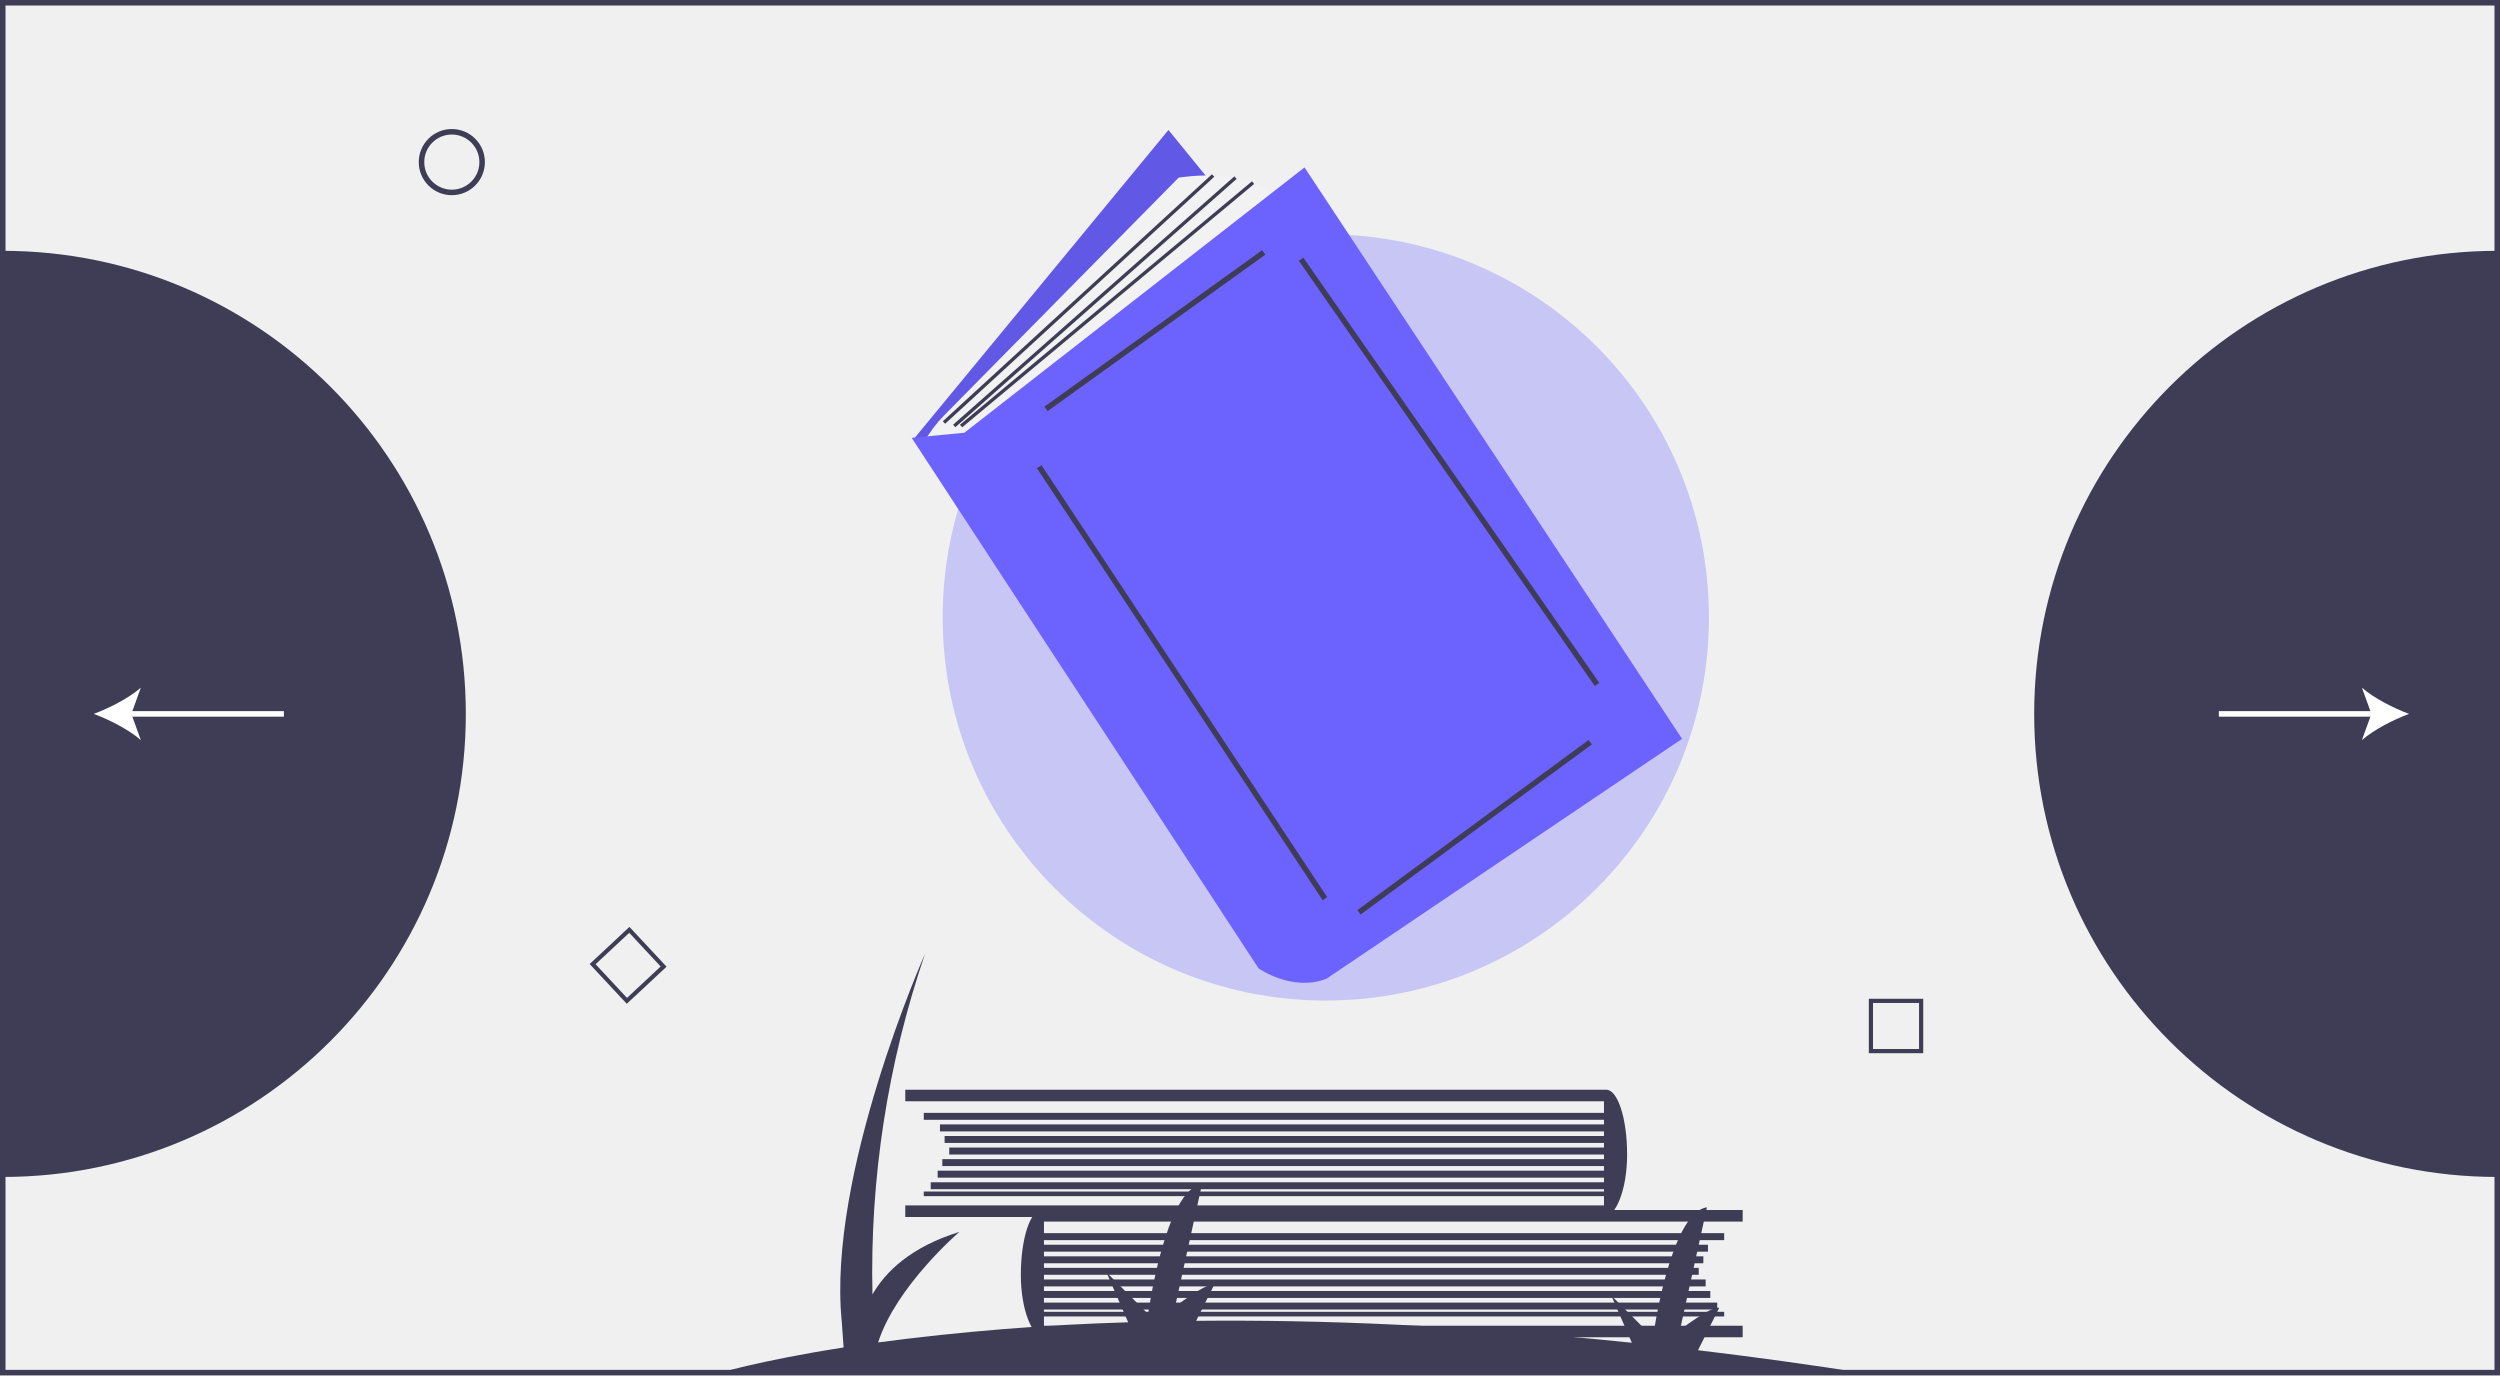
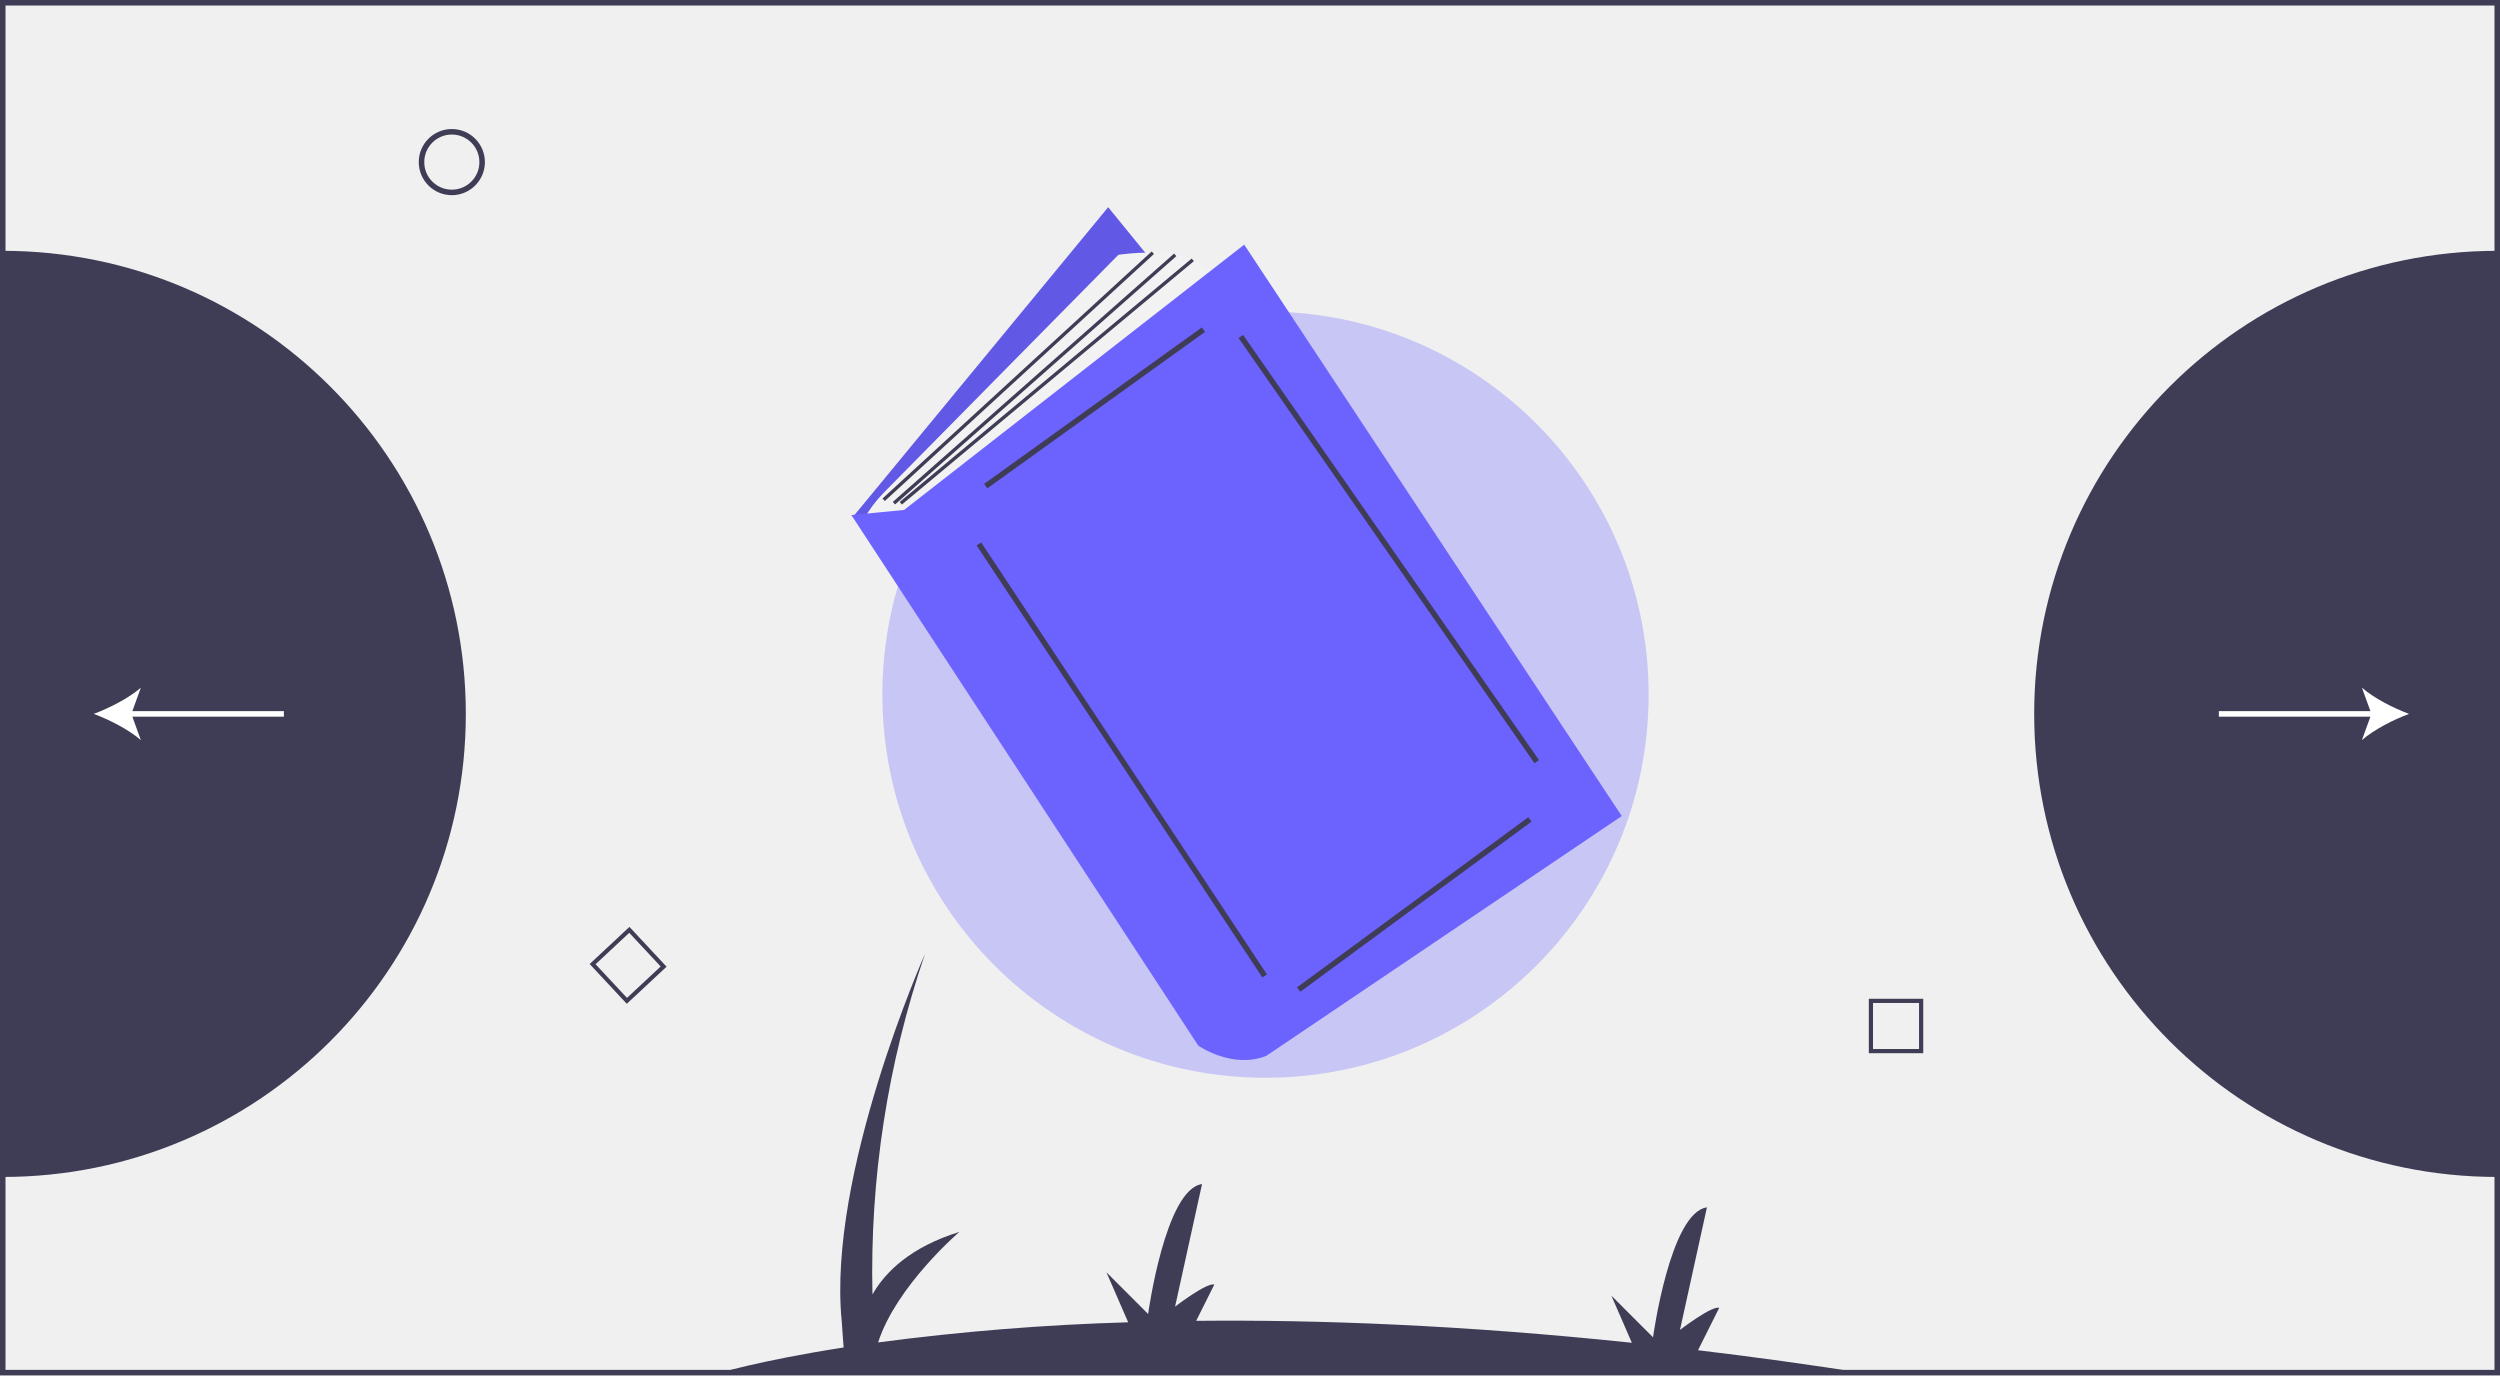
- <svg xmlns="http://www.w3.org/2000/svg" id="bb0a85c3-2a90-4fa3-9a82-29d5c391561c" data-name="Layer 1" width="1036" height="569.971" viewBox="0 0 1036 569.971">
-   <circle cx="549.411" cy="255.859" r="158.77" fill="#6c63ff" opacity="0.3" />
+ <svg xmlns="http://www.w3.org/2000/svg" id="b9bf6650-716f-405e-b16b-128ee0039b2f" data-name="Layer 1" width="1036" height="569.971" viewBox="0 0 1036 569.971">
  <path d="M275.036,460.851c0,105.976-85.918,191.894-191.894,191.894V268.957C189.118,268.957,275.036,354.875,275.036,460.851Z" transform="translate(-82 -165.0143)" fill="#3f3d56" />
  <path d="M924.964,460.851c0,105.976,85.918,191.894,191.894,191.894V268.957C1010.882,268.957,924.964,354.875,924.964,460.851Z" transform="translate(-82 -165.0143)" fill="#3f3d56" />
  <path d="M269.237,245.897a13.707,13.707,0,1,1,13.707-13.707A13.722,13.722,0,0,1,269.237,245.897Zm0-25.129a11.422,11.422,0,1,0,11.422,11.422A11.435,11.435,0,0,0,269.237,220.768Z" transform="translate(-82 -165.0143)" fill="#3f3d56" />
  <path d="M878.989,601.46H856.44V578.911H878.989Zm-20.814-1.735h19.08V580.646H858.175Z" transform="translate(-82 -165.0143)" fill="#3f3d56" />
  <path d="M341.735,580.992l-15.38-16.489,16.489-15.38,15.38,16.489Zm-12.929-16.404,13.014,13.953,13.953-13.014-13.014-13.953Z" transform="translate(-82 -165.0143)" fill="#3f3d56" />
  <path d="M82,165.014V734.986H1118V165.014ZM1115.716,732.701H84.284V167.299h1031.431Z" transform="translate(-82 -165.0143)" fill="#3f3d56" />
  <path d="M856.898,734.415q-37.048-5.8-71.243-9.867l8.778-17.557c-3.047-1.016-16.251,9.141-16.251,9.141L789.355,665.348c-15.235,2.031-22.345,53.831-22.345,53.831L749.743,701.913l8.5,19.549c-69.758-7.33-129.953-9.617-180.554-9.093l7.513-15.027c-3.047-1.016-16.251,9.141-16.251,9.141l11.173-50.784c-15.235,2.031-22.345,53.831-22.345,53.831l-17.267-17.267,9.002,20.706a1013.499,1013.499,0,0,0-103.623,8.345c7.497-23.356,33.679-45.809,33.679-45.809-20.131,6.263-30.605,16.467-36.026,25.925a407.859,407.859,0,0,1,21.806-141.205s-40.627,91.411-34.533,152.352l.773,10.825c-35.345,5.514-53.081,11.012-53.081,11.012Z" transform="translate(-82 -165.0143)" fill="#3f3d56" />
-   <path d="M514.62,719.182c-.315.108.324,0,0,0Z" transform="translate(-82 -165.0143)" fill="#3f3d56" />
-   <path d="M804.164,671.244v-4.794H513.661c-4.766,0-8.629,12.019-8.629,26.845s4.822,25.886,9.588,25.886H804.164v-4.794H514.62v-3.835H796.494v-1.918H514.62v-.959H793.618v-2.876H514.62v-1.918h276.122v-2.876H514.62v-1.918H788.824v-2.876H514.62v-1.918H785.948V690.419H514.62V688.502H787.865v-2.876H514.62v-1.918H789.783V680.832H514.62v-1.918H796.494v-2.876H514.62v-4.794Z" transform="translate(-82 -165.0143)" fill="#3f3d56" />
-   <path d="M746.689,669.327c.315.108-.324,0,0,0Z" transform="translate(-82 -165.0143)" fill="#3f3d56" />
-   <path d="M457.145,621.389v-4.794H747.648c4.766,0,8.629,12.019,8.629,26.845s-4.822,25.886-9.588,25.886H457.145V664.533H746.689v-3.835H464.815v-1.918H746.689v-.959H467.691v-2.876H746.689V653.028H470.568v-2.876h276.122v-1.918H472.485V645.358H746.689v-1.918H475.361v-2.876H746.689V638.647H473.444v-2.876H746.689v-1.918H471.526v-2.876H746.689v-1.918H464.815v-2.876H746.689V621.389Z" transform="translate(-82 -165.0143)" fill="#3f3d56" />
-   <polygon points="484.209 53.873 378.496 182.137 534.951 366.782 639.254 244.156 484.209 53.873" fill="#6c63ff" />
-   <polygon points="484.209 53.873 378.496 182.137 534.951 366.782 639.254 244.156 484.209 53.873" opacity="0.1" />
-   <path d="M464.725,348.561h0a53.131,53.131,0,0,1,8.619-11.508l97.094-98.433s33.828-5.638,40.876,11.276L487.277,351.38Z" transform="translate(-82 -165.0143)" fill="#f2f2f2" />
-   <path d="M459.792,346.447,603.561,566.33s14.095,9.867,28.19,4.229l147.293-99.37L622.589,234.392,481.639,344.333Z" transform="translate(-82 -165.0143)" fill="#6c63ff" />
-   <rect x="505.025" y="300.905" width="111.092" height="2.284" transform="translate(-152.9162 218.8651) rotate(-35.7003)" fill="#3f3d56" />
-   <rect x="570.705" y="340.621" width="2.284" height="214.62" transform="translate(-234.219 224.781) rotate(-33.48132)" fill="#3f3d56" />
-   <rect x="633.581" y="506.693" width="118.967" height="2.285" transform="translate(-248.14 344.5059) rotate(-36.34406)" fill="#3f3d56" />
-   <rect x="681.352" y="253.212" width="2.284" height="214.661" transform="translate(-165.6397 289.4846) rotate(-34.83794)" fill="#3f3d56" />
-   <rect x="453.256" y="288.219" width="151.386" height="1.409" transform="translate(-138.1136 268.7029) rotate(-42.54484)" fill="#3f3d56" />
-   <rect x="457.968" y="289.377" width="155.492" height="1.41" transform="translate(-139.8742 262.1463) rotate(-41.43847)" fill="#3f3d56" />
-   <rect x="462.004" y="290.42" width="157.533" height="1.41" transform="translate(-143.0197 248.73) rotate(-39.81273)" fill="#3f3d56" />
+   <circle cx="524.425" cy="287.859" r="158.77" fill="#6c63ff" opacity="0.3" />
+   <polygon points="459.223 85.873 353.51 214.137 509.965 398.782 614.268 276.156 459.223 85.873" fill="#6c63ff" />
+   <polygon points="459.223 85.873 353.51 214.137 509.965 398.782 614.268 276.156 459.223 85.873" opacity="0.1" />
+   <path d="M439.739,380.561h0a53.131,53.131,0,0,1,8.619-11.508l97.094-98.433s33.828-5.638,40.876,11.276L462.291,383.38Z" transform="translate(-82 -165.0143)" fill="#f2f2f2" />
+   <path d="M434.805,378.447l143.769,219.882s14.095,9.867,28.19,4.229l147.293-99.37L597.603,266.392,456.653,376.333Z" transform="translate(-82 -165.0143)" fill="#6c63ff" />
+   <rect x="480.039" y="332.905" width="111.092" height="2.284" transform="translate(-176.2851 210.2979) rotate(-35.7003)" fill="#3f3d56" />
+   <rect x="545.719" y="372.621" width="2.284" height="214.62" transform="translate(-256.0184 216.3069) rotate(-33.48132)" fill="#3f3d56" />
+   <rect x="608.595" y="538.693" width="118.967" height="2.285" transform="translate(-271.9647 335.9232) rotate(-36.34406)" fill="#3f3d56" />
+   <rect x="656.366" y="285.212" width="2.284" height="214.661" transform="translate(-188.3982 280.9464) rotate(-34.83794)" fill="#3f3d56" />
+   <rect x="428.269" y="320.219" width="151.386" height="1.409" transform="translate(-166.3287 260.2321) rotate(-42.54484)" fill="#3f3d56" />
+   <rect x="432.981" y="321.377" width="155.492" height="1.41" transform="translate(-167.3072 253.6207) rotate(-41.43847)" fill="#3f3d56" />
+   <rect x="437.017" y="322.42" width="157.533" height="1.41" transform="translate(-169.3019 240.1513) rotate(-39.81273)" fill="#3f3d56" />
  <path d="M1080.306,460.851c-6.487-2.405-14.537-6.512-19.526-10.862l3.517,9.72h-62.804v2.284h62.804l-3.517,9.722C1065.77,467.365,1073.819,463.258,1080.306,460.851Z" transform="translate(-82 -165.0143)" fill="#fff" />
  <path d="M199.649,459.709H136.845l3.517-9.722c-4.989,4.35-13.039,8.457-19.526,10.865,6.487,2.405,14.537,6.512,19.526,10.862l-3.517-9.72h62.804Z" transform="translate(-82 -165.0143)" fill="#fff" />
</svg>
